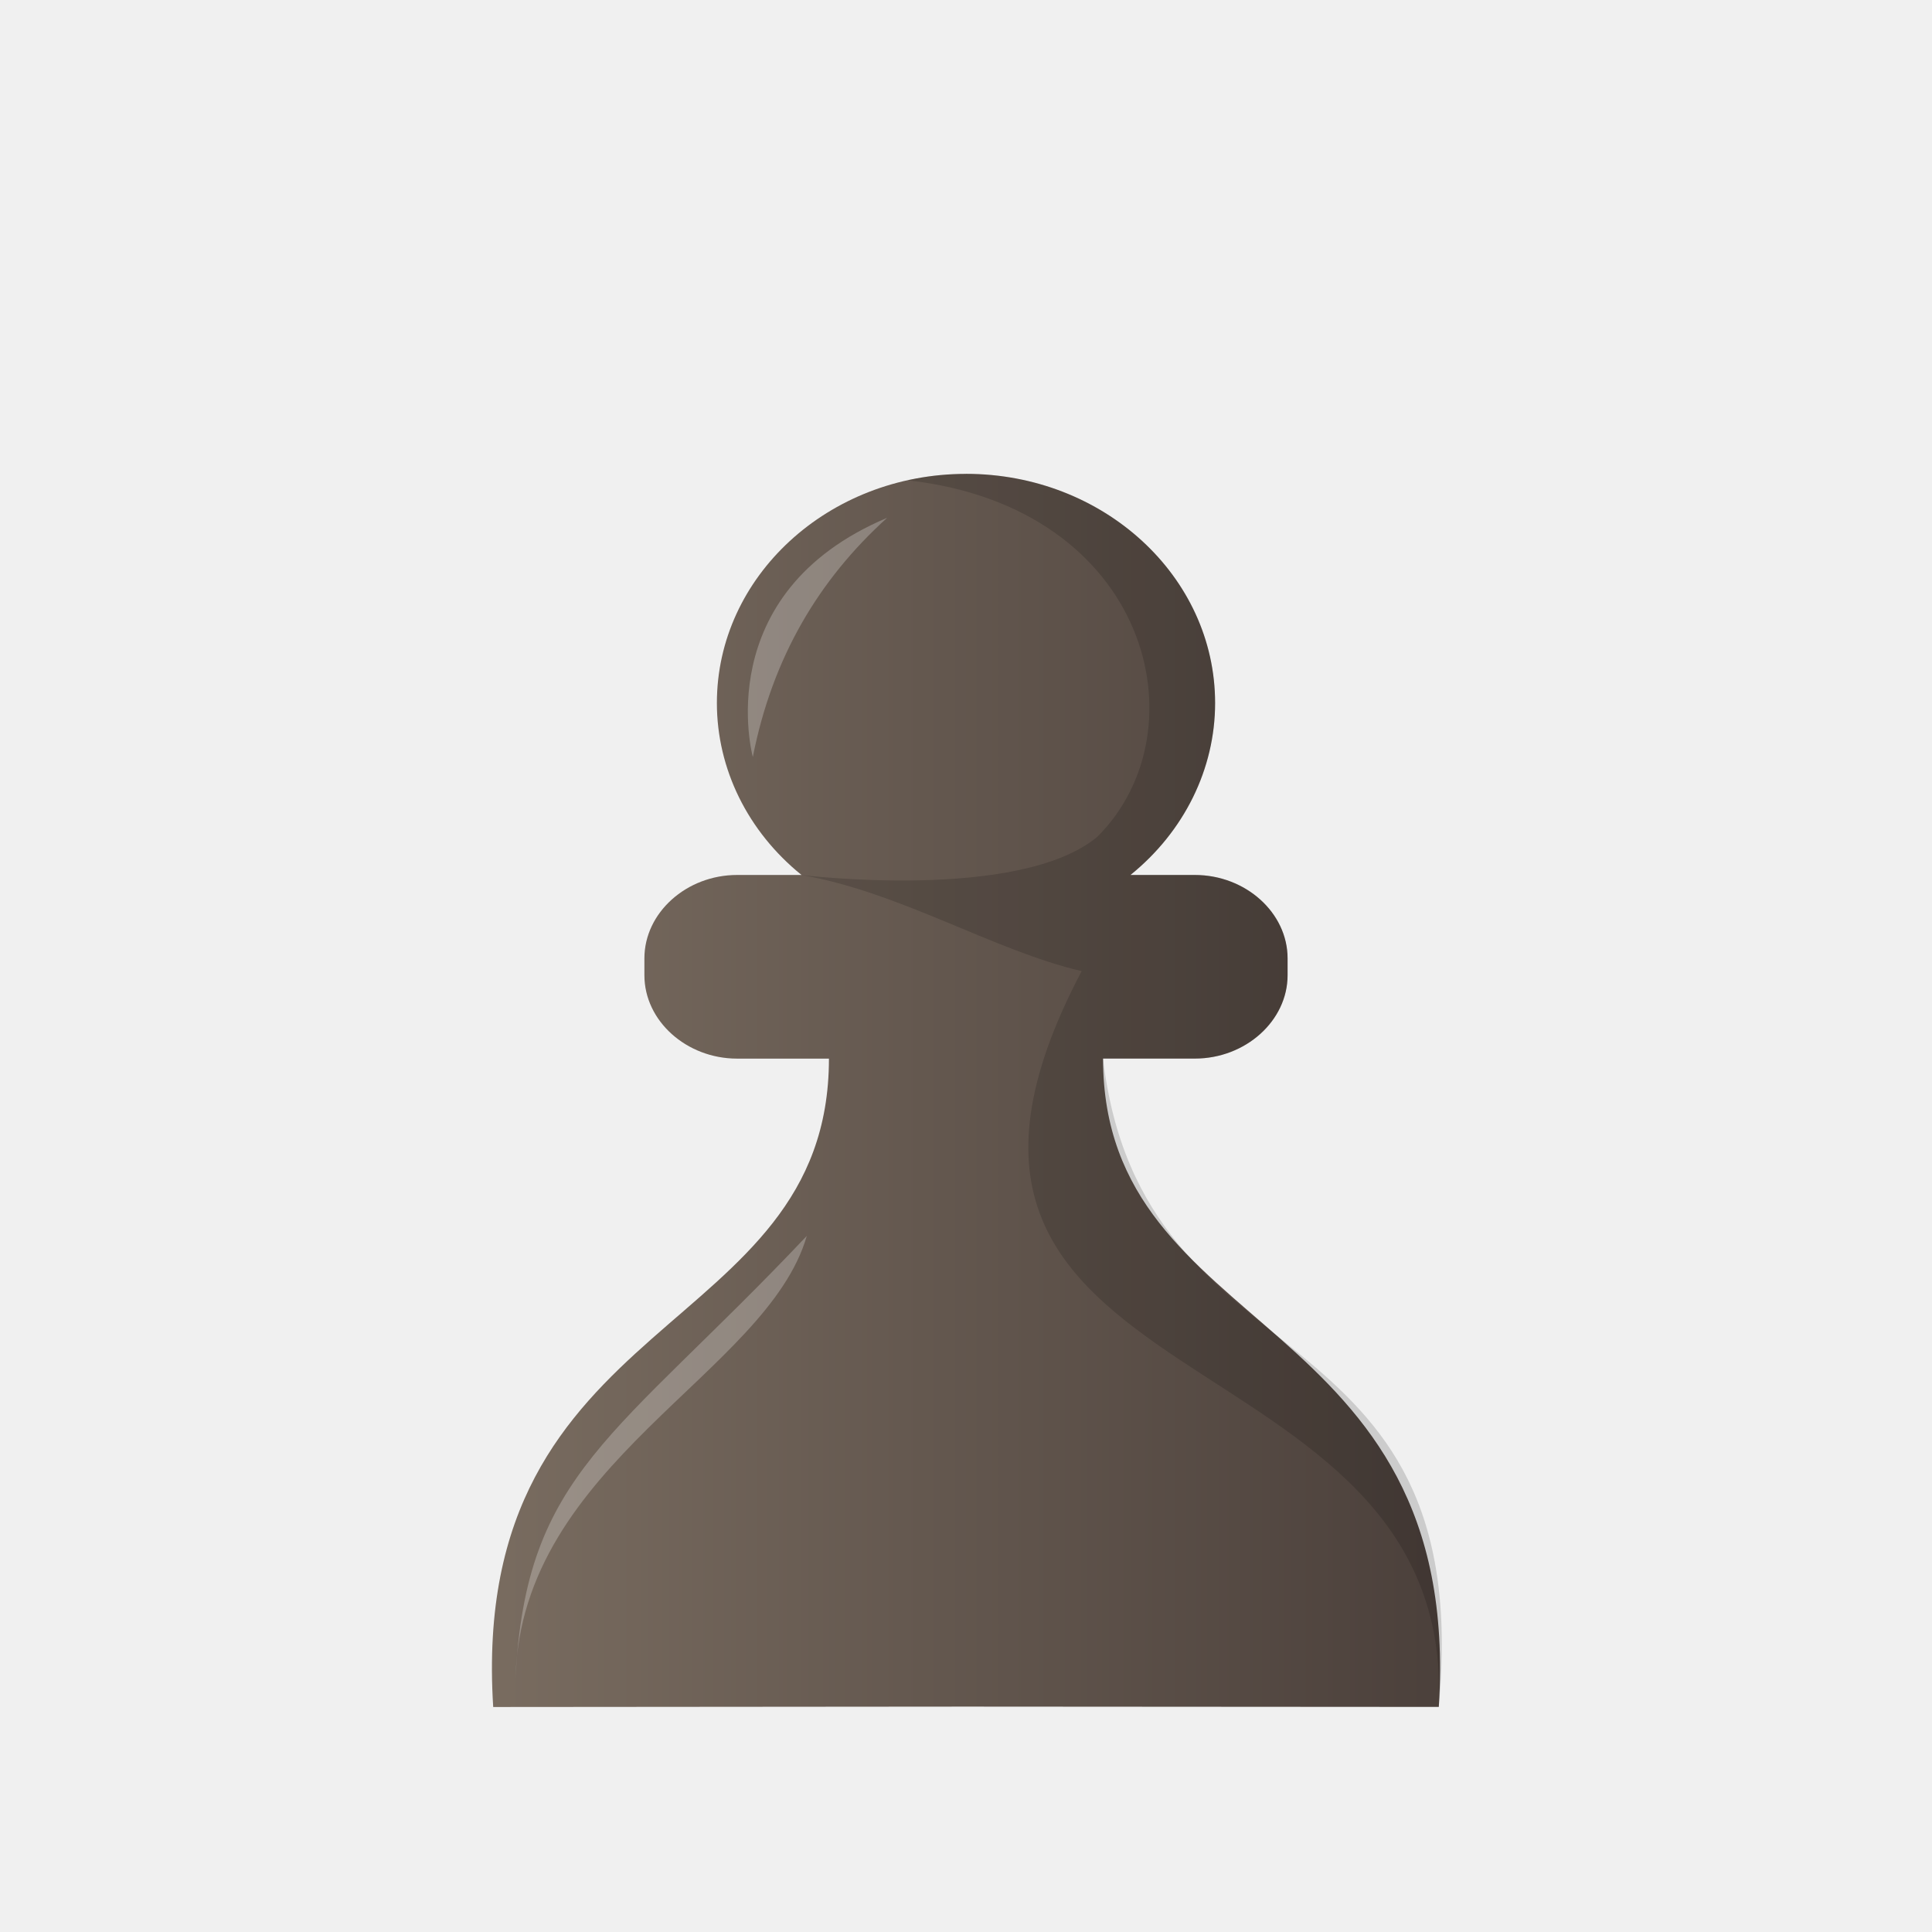
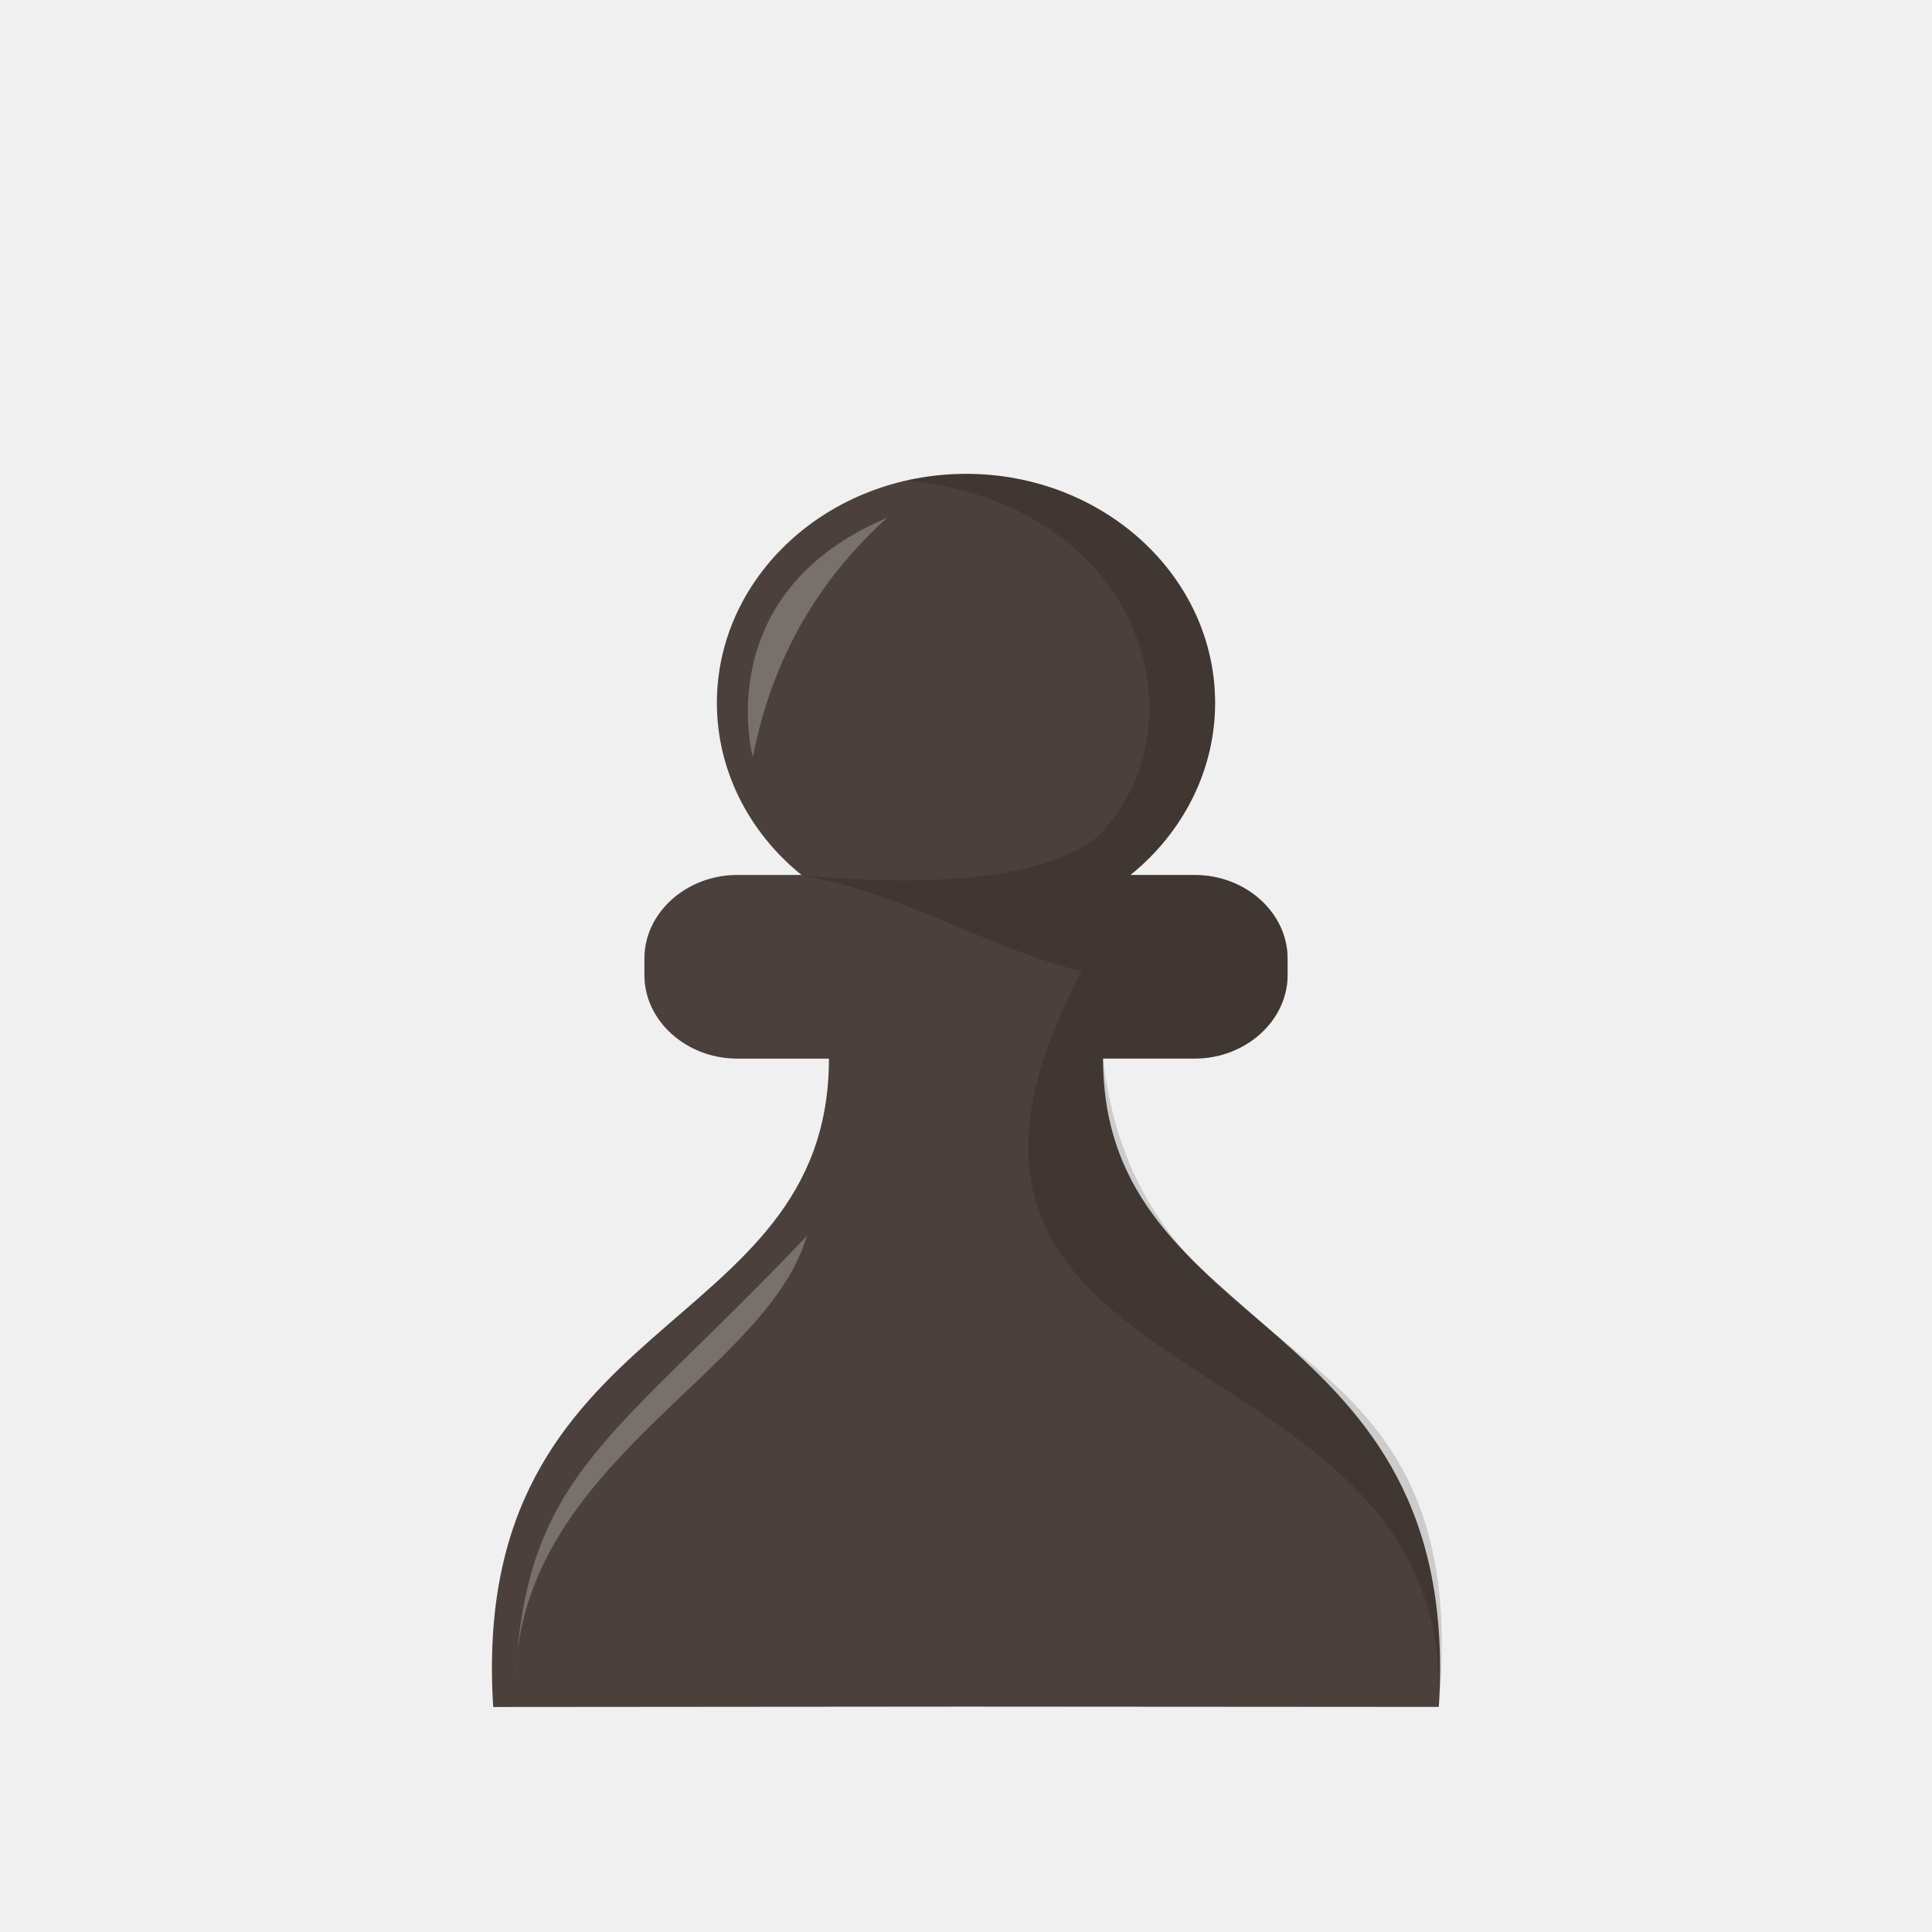
<svg xmlns="http://www.w3.org/2000/svg" width="50mm" height="50mm" fill-rule="evenodd" clip-rule="evenodd" image-rendering="optimizeQuality" shape-rendering="geometricPrecision" text-rendering="geometricPrecision" viewBox="0 0 50 50">
-   <defs>
-     <linearGradient id="a" x1="-639.4" x2="-612.91" y1="-465.15" y2="-465.15" gradientTransform="matrix(.94331 0 0 1 615.66 493.37)" gradientUnits="userSpaceOnUse">
-       <stop offset="0" stop-color="#796c60" />
-       <stop offset="1" stop-color="#4b403b" />
-     </linearGradient>
-   </defs>
-   <path fill="url(#a)" d="M25 12.264c-3.56 0-6.447 2.655-6.447 5.93 0 1.705.799 3.326 2.19 4.45h-1.666c-1.312 0-2.4.978-2.4 2.158v.438c0 1.18 1.088 2.157 2.4 2.157h2.376c0 7.293-9.342 6.457-8.689 16.78L25 44.167l12.236.008c.653-10.323-8.689-9.486-8.689-16.779h2.376c1.312 0 2.4-.978 2.4-2.157v-.438c0-1.18-1.087-2.157-2.4-2.157h-1.666c1.391-1.125 2.19-2.747 2.19-4.45 0-3.276-2.886-5.93-6.446-5.931z" />
+   <path fill="#4b403b" d="M25 12.264c-3.56 0-6.447 2.655-6.447 5.93 0 1.705.799 3.326 2.19 4.45h-1.666c-1.312 0-2.4.978-2.4 2.158v.438c0 1.18 1.088 2.157 2.4 2.157h2.376c0 7.293-9.342 6.457-8.689 16.78L25 44.167l12.236.008c.653-10.323-8.689-9.486-8.689-16.779h2.376c1.312 0 2.4-.978 2.4-2.157v-.438c0-1.18-1.087-2.157-2.4-2.157h-1.666c1.391-1.125 2.19-2.747 2.19-4.45 0-3.276-2.886-5.93-6.446-5.931z" />
  <path d="M24.999 12.264c-.521 0-1.028.058-1.513.166 6.257.692 7.675 6.466 4.917 9.222-2.016 1.69-7.662.993-7.662.993 2.56.443 4.97 1.954 7.252 2.488-6.033 11.435 9.7 9.026 9.242 19.043.995-10.592-7.673-8.148-8.689-16.78h2.377c1.312 0 2.398-.977 2.398-2.156v-.438c0-1.18-1.086-2.158-2.398-2.158h-1.667c1.391-1.125 2.191-2.746 2.19-4.449 0-3.276-2.886-5.932-6.447-5.932z" opacity=".15" />
  <path fill="#fff" d="M22.959 13.401c-1.77 1.602-2.968 3.612-3.476 6.19 0 0-1.16-4.235 3.476-6.19m-9.617 30.018c.273-5.321 2.572-6.184 7.538-11.434-1.03 3.566-7.387 5.868-7.538 11.434" opacity=".25" />
</svg>
